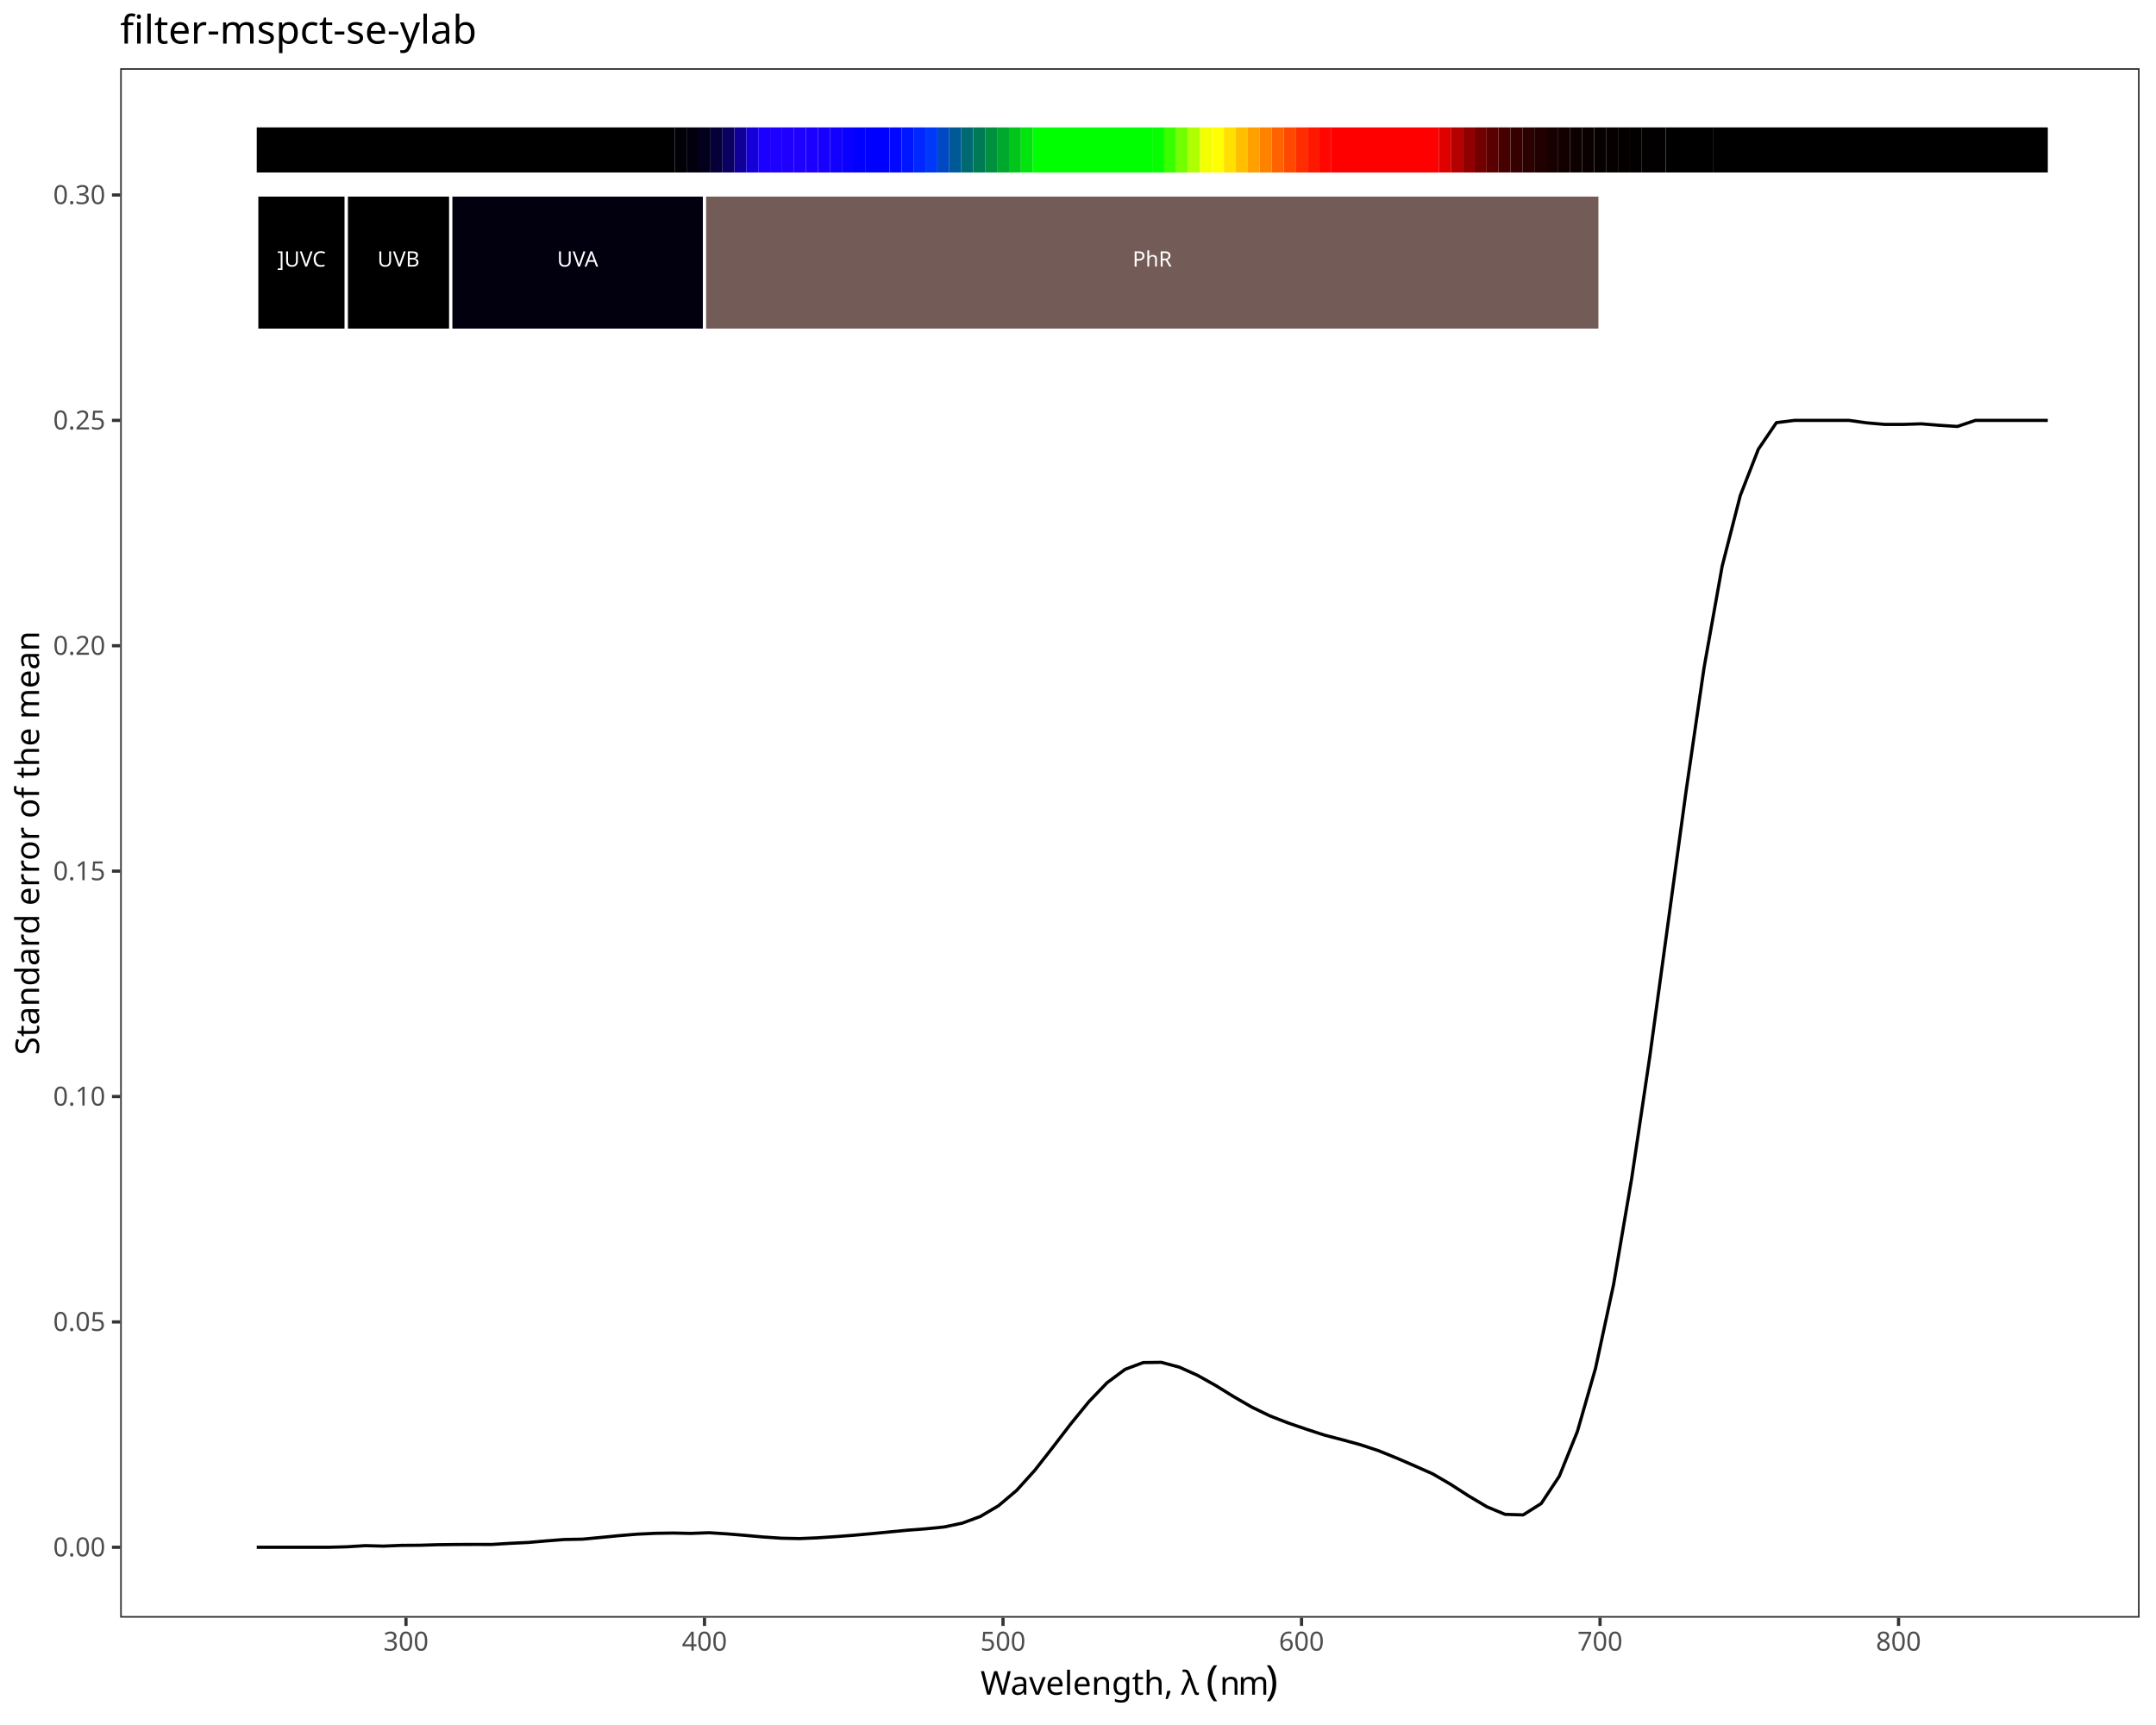
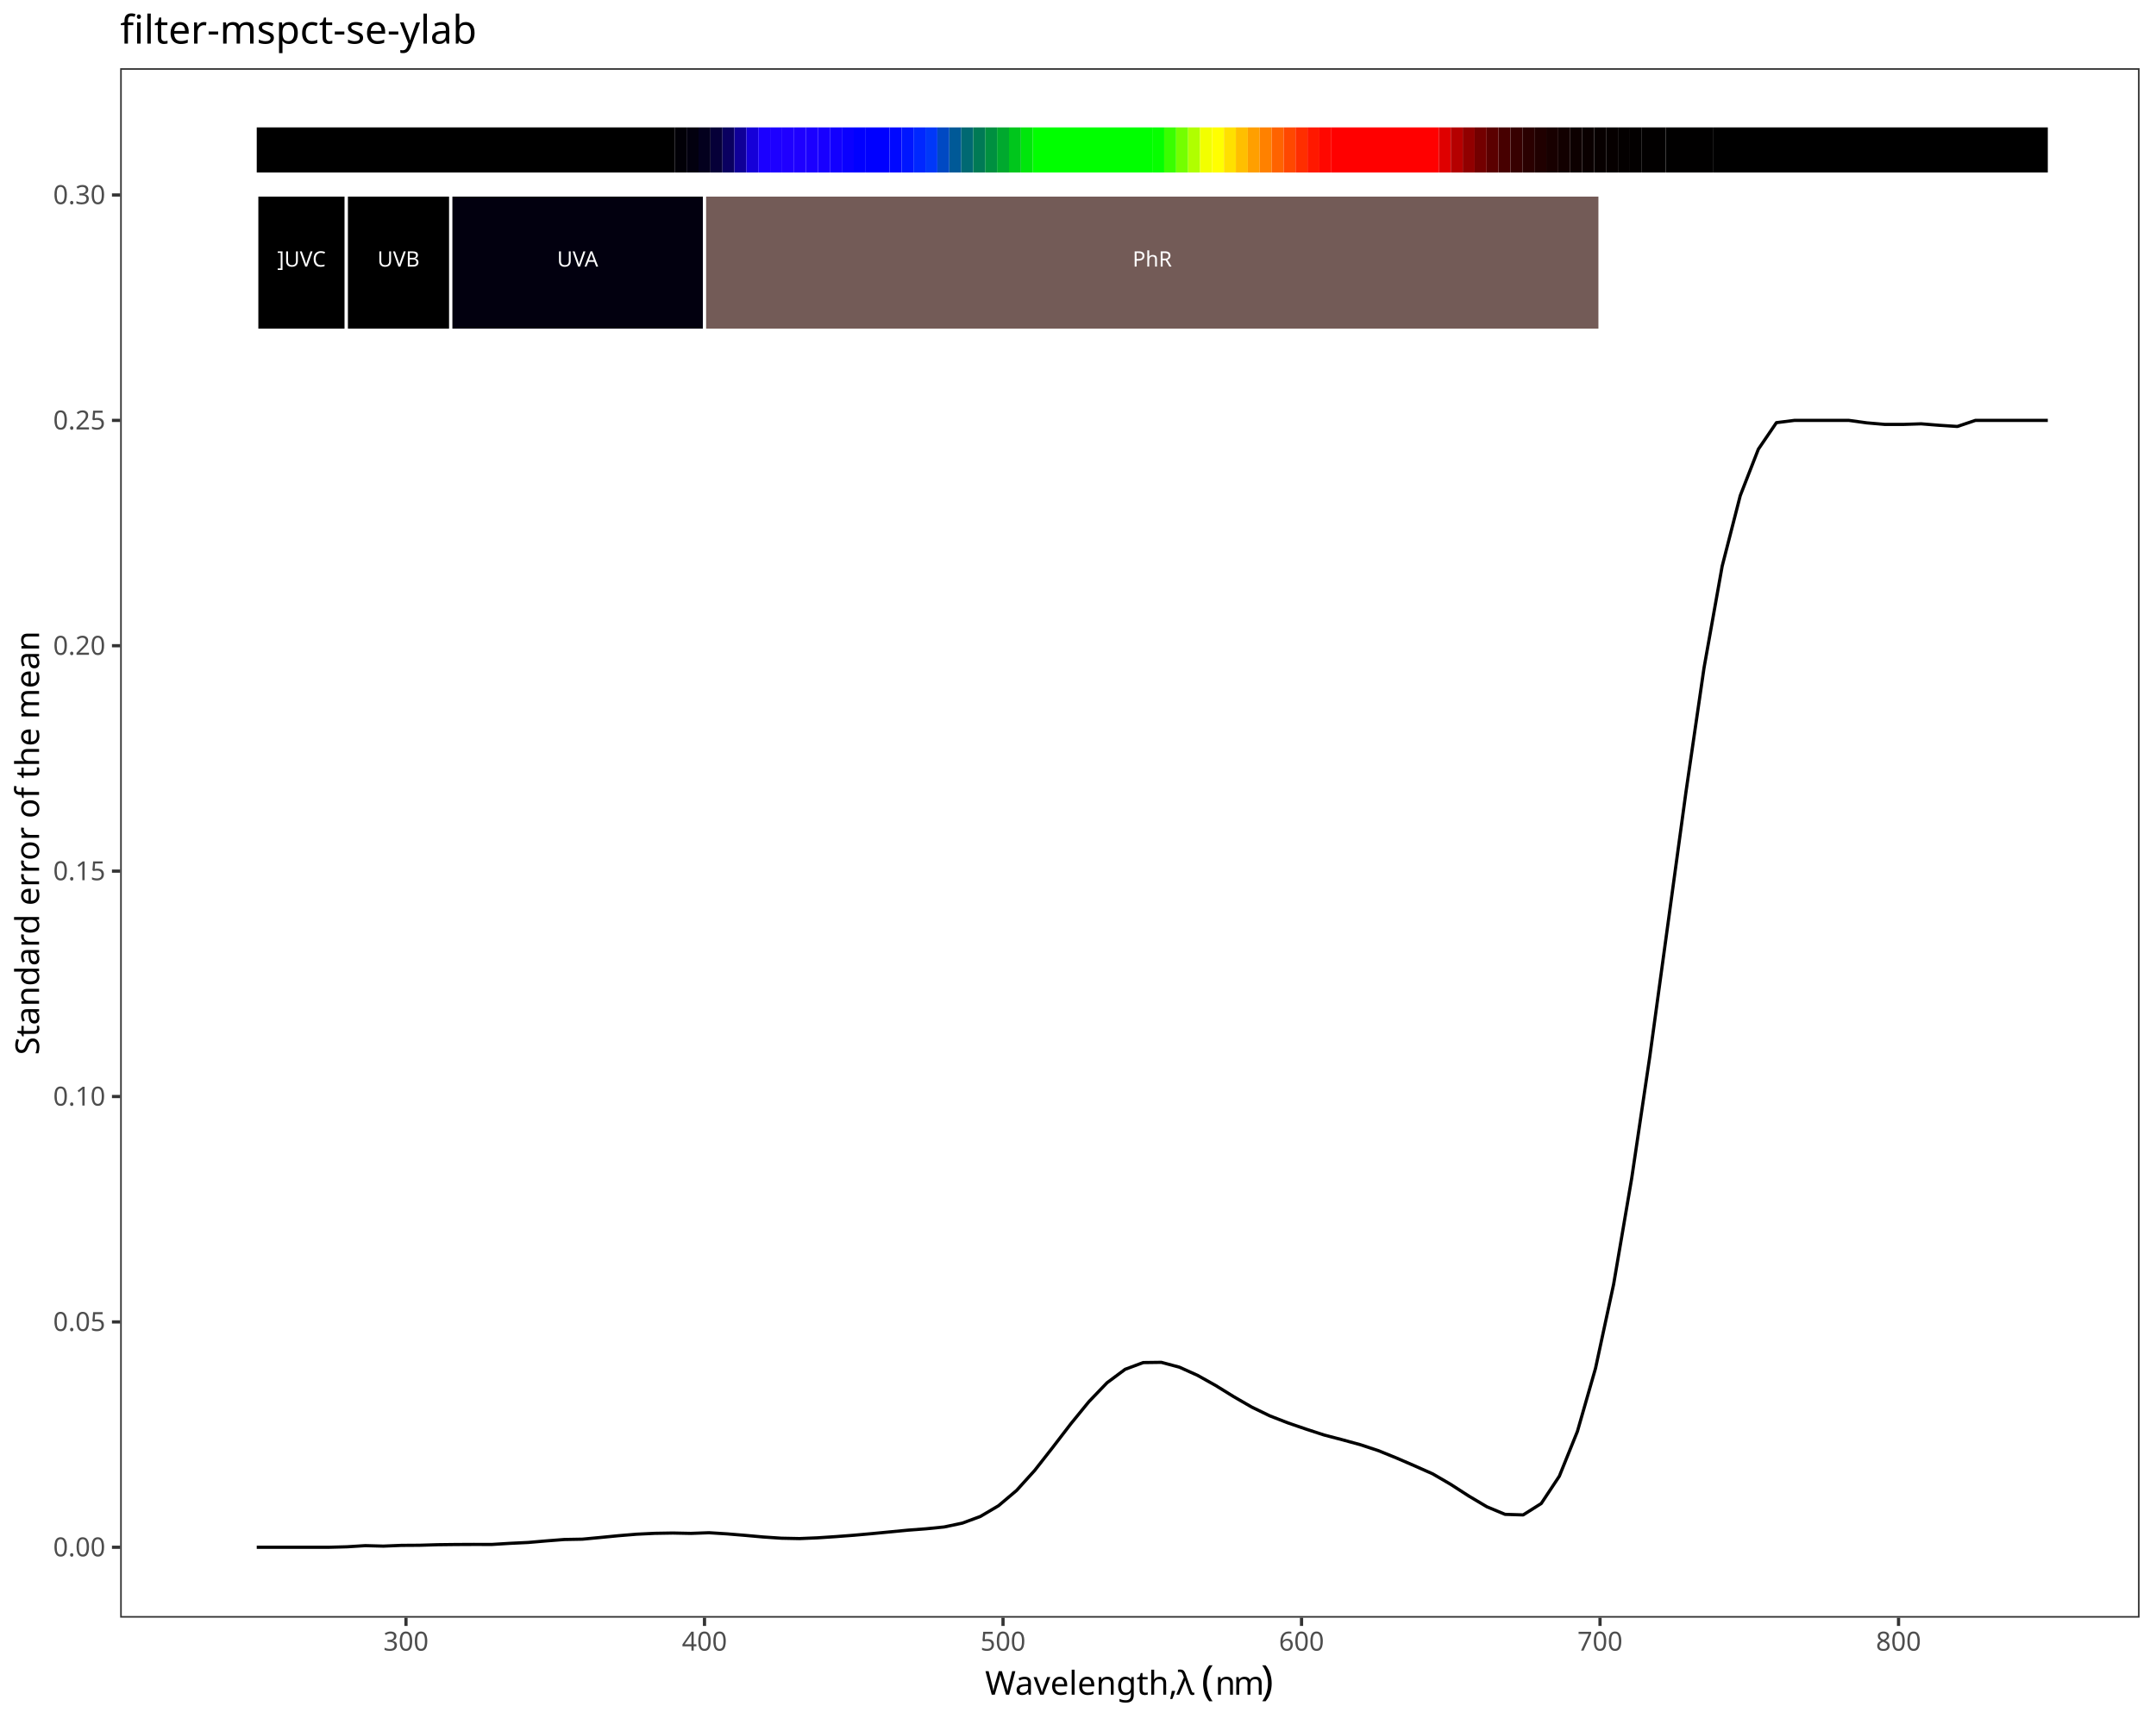
<svg xmlns="http://www.w3.org/2000/svg" class="svglite" data-engine-version="2.0" width="720.00pt" height="576.00pt" viewBox="0 0 720.00 576.00">
  <defs>
    <style type="text/css">
    .svglite line, .svglite polyline, .svglite polygon, .svglite path, .svglite rect, .svglite circle {
      fill: none;
      stroke: #000000;
      stroke-linecap: round;
      stroke-linejoin: round;
      stroke-miterlimit: 10.00;
    }
  </style>
  </defs>
  <rect width="100%" height="100%" style="stroke: none; fill: #FFFFFF;" />
  <defs>
    <clipPath id="cpMC4wMHw3MjAuMDB8MC4wMHw1NzYuMDA=">
      <rect x="0.00" y="0.00" width="720.00" height="576.00" />
    </clipPath>
  </defs>
  <g clip-path="url(#cpMC4wMHw3MjAuMDB8MC4wMHw1NzYuMDA=)">
    <rect x="0.00" y="0.00" width="720.00" height="576.00" style="stroke-width: 1.07; stroke: #FFFFFF; fill: #FFFFFF;" />
  </g>
  <defs>
    <clipPath id="cpNDAuMTN8NzE0LjUyfDIyLjc4fDU0MC4xNw==">
      <rect x="40.13" y="22.78" width="674.39" height="517.38" />
    </clipPath>
  </defs>
  <g clip-path="url(#cpNDAuMTN8NzE0LjUyfDIyLjc4fDU0MC4xNw==)">
    <rect x="40.13" y="22.78" width="674.39" height="517.38" style="stroke-width: 1.07; stroke: none; fill: #FFFFFF;" />
    <polyline points="85.74,516.65 91.78,516.65 97.82,516.65 103.87,516.65 109.91,516.65 115.95,516.49 121.99,516.11 128.03,516.27 134.07,516.02 140.12,515.98 146.16,515.80 152.20,515.73 158.24,515.70 164.28,515.71 170.32,515.34 176.37,515.05 182.41,514.53 188.45,514.06 194.49,513.95 200.53,513.38 206.57,512.79 212.62,512.29 218.66,512.00 224.70,511.90 230.74,512.02 236.78,511.80 242.82,512.18 248.87,512.68 254.91,513.22 260.95,513.63 266.99,513.75 273.03,513.50 279.07,513.10 285.12,512.64 291.16,512.10 297.20,511.52 303.24,510.94 309.28,510.48 315.32,509.87 321.37,508.59 327.41,506.36 333.45,502.79 339.49,497.68 345.53,491.00 351.57,483.29 357.62,475.41 363.66,468.01 369.70,461.72 375.74,457.23 381.78,454.98 387.82,454.90 393.87,456.52 399.91,459.24 405.95,462.62 411.99,466.36 418.03,469.85 424.07,472.78 430.12,475.13 436.16,477.20 442.20,479.17 448.24,480.75 454.28,482.40 460.32,484.39 466.37,486.85 472.41,489.46 478.45,492.14 484.49,495.66 490.53,499.56 496.57,503.14 502.62,505.66 508.66,505.85 514.70,502.04 520.74,492.92 526.78,477.96 532.82,456.92 538.87,428.85 544.91,393.45 550.95,352.81 556.99,308.68 563.03,264.45 569.07,222.96 575.12,189.06 581.16,165.50 587.20,150.00 593.24,141.13 599.28,140.37 605.32,140.37 611.37,140.37 617.41,140.37 623.45,141.20 629.49,141.72 635.53,141.72 641.57,141.52 647.62,142.01 653.66,142.40 659.70,140.37 665.74,140.37 671.78,140.37 677.82,140.37 683.87,140.37 " style="stroke-width: 1.07; stroke-linecap: butt;" />
    <rect x="85.74" y="42.54" width="139.56" height="15.05" style="stroke-width: 1.07; stroke: none; stroke-linecap: butt; stroke-linejoin: miter; fill: #000000;" />
    <rect x="225.30" y="42.54" width="3.99" height="15.05" style="stroke-width: 1.07; stroke: none; stroke-linecap: butt; stroke-linejoin: miter; fill: #010007;" />
    <rect x="229.29" y="42.54" width="3.99" height="15.05" style="stroke-width: 1.07; stroke: none; stroke-linecap: butt; stroke-linejoin: miter; fill: #02000F;" />
    <rect x="233.28" y="42.54" width="3.99" height="15.05" style="stroke-width: 1.07; stroke: none; stroke-linecap: butt; stroke-linejoin: miter; fill: #03001E;" />
    <rect x="237.27" y="42.54" width="3.99" height="15.05" style="stroke-width: 1.07; stroke: none; stroke-linecap: butt; stroke-linejoin: miter; fill: #060038;" />
    <rect x="241.25" y="42.54" width="3.99" height="15.05" style="stroke-width: 1.07; stroke: none; stroke-linecap: butt; stroke-linejoin: miter; fill: #0A0060;" />
    <rect x="245.24" y="42.54" width="3.99" height="15.05" style="stroke-width: 1.07; stroke: none; stroke-linecap: butt; stroke-linejoin: miter; fill: #100098;" />
    <rect x="249.23" y="42.54" width="3.99" height="15.05" style="stroke-width: 1.07; stroke: none; stroke-linecap: butt; stroke-linejoin: miter; fill: #1600D9;" />
    <rect x="253.22" y="42.54" width="3.99" height="15.05" style="stroke-width: 1.07; stroke: none; stroke-linecap: butt; stroke-linejoin: miter; fill: #1B00FF;" />
    <rect x="257.20" y="42.54" width="3.99" height="15.05" style="stroke-width: 1.07; stroke: none; stroke-linecap: butt; stroke-linejoin: miter; fill: #1D00FF;" />
    <rect x="261.19" y="42.54" width="3.99" height="15.05" style="stroke-width: 1.07; stroke: none; stroke-linecap: butt; stroke-linejoin: miter; fill: #1F00FF;" />
    <rect x="265.18" y="42.54" width="3.99" height="15.05" style="stroke-width: 1.07; stroke: none; stroke-linecap: butt; stroke-linejoin: miter; fill: #1E00FF;" />
    <rect x="269.17" y="42.54" width="3.99" height="15.05" style="stroke-width: 1.07; stroke: none; stroke-linecap: butt; stroke-linejoin: miter; fill: #1B00FF;" />
    <rect x="273.15" y="42.54" width="3.99" height="15.05" style="stroke-width: 1.07; stroke: none; stroke-linecap: butt; stroke-linejoin: miter; fill: #1800FF;" />
    <rect x="277.14" y="42.54" width="3.99" height="15.05" style="stroke-width: 1.07; stroke: none; stroke-linecap: butt; stroke-linejoin: miter; fill: #1200FF;" />
    <rect x="281.13" y="42.54" width="3.99" height="15.05" style="stroke-width: 1.07; stroke: none; stroke-linecap: butt; stroke-linejoin: miter; fill: #0A00FF;" />
    <rect x="285.12" y="42.54" width="3.99" height="15.05" style="stroke-width: 1.07; stroke: none; stroke-linecap: butt; stroke-linejoin: miter; fill: #0100FF;" />
    <rect x="289.10" y="42.54" width="7.98" height="15.05" style="stroke-width: 1.07; stroke: none; stroke-linecap: butt; stroke-linejoin: miter; fill: #0000FF;" />
    <rect x="297.08" y="42.54" width="3.99" height="15.05" style="stroke-width: 1.07; stroke: none; stroke-linecap: butt; stroke-linejoin: miter; fill: #0008FF;" />
    <rect x="301.07" y="42.54" width="3.99" height="15.05" style="stroke-width: 1.07; stroke: none; stroke-linecap: butt; stroke-linejoin: miter; fill: #0016FF;" />
    <rect x="305.05" y="42.54" width="3.99" height="15.05" style="stroke-width: 1.07; stroke: none; stroke-linecap: butt; stroke-linejoin: miter; fill: #0027FF;" />
    <rect x="309.04" y="42.54" width="3.99" height="15.05" style="stroke-width: 1.07; stroke: none; stroke-linecap: butt; stroke-linejoin: miter; fill: #0038F9;" />
    <rect x="313.03" y="42.54" width="3.99" height="15.05" style="stroke-width: 1.07; stroke: none; stroke-linecap: butt; stroke-linejoin: miter; fill: #0049C3;" />
    <rect x="317.02" y="42.54" width="3.99" height="15.05" style="stroke-width: 1.07; stroke: none; stroke-linecap: butt; stroke-linejoin: miter; fill: #005997;" />
    <rect x="321.00" y="42.54" width="3.99" height="15.05" style="stroke-width: 1.07; stroke: none; stroke-linecap: butt; stroke-linejoin: miter; fill: #006972;" />
    <rect x="324.99" y="42.54" width="3.99" height="15.05" style="stroke-width: 1.07; stroke: none; stroke-linecap: butt; stroke-linejoin: miter; fill: #007A55;" />
    <rect x="328.98" y="42.54" width="3.99" height="15.05" style="stroke-width: 1.07; stroke: none; stroke-linecap: butt; stroke-linejoin: miter; fill: #009040;" />
    <rect x="332.97" y="42.54" width="3.99" height="15.05" style="stroke-width: 1.07; stroke: none; stroke-linecap: butt; stroke-linejoin: miter; fill: #00A92E;" />
    <rect x="336.95" y="42.54" width="3.99" height="15.05" style="stroke-width: 1.07; stroke: none; stroke-linecap: butt; stroke-linejoin: miter; fill: #00C61C;" />
    <rect x="340.94" y="42.54" width="3.99" height="15.05" style="stroke-width: 1.07; stroke: none; stroke-linecap: butt; stroke-linejoin: miter; fill: #00E60C;" />
    <rect x="344.93" y="42.54" width="39.88" height="15.05" style="stroke-width: 1.07; stroke: none; stroke-linecap: butt; stroke-linejoin: miter; fill: #00FF00;" />
    <rect x="384.80" y="42.54" width="3.99" height="15.05" style="stroke-width: 1.07; stroke: none; stroke-linecap: butt; stroke-linejoin: miter; fill: #06FF00;" />
    <rect x="388.79" y="42.54" width="3.99" height="15.05" style="stroke-width: 1.07; stroke: none; stroke-linecap: butt; stroke-linejoin: miter; fill: #3AFF00;" />
    <rect x="392.78" y="42.54" width="3.99" height="15.05" style="stroke-width: 1.07; stroke: none; stroke-linecap: butt; stroke-linejoin: miter; fill: #74FF00;" />
    <rect x="396.77" y="42.54" width="3.99" height="15.05" style="stroke-width: 1.07; stroke: none; stroke-linecap: butt; stroke-linejoin: miter; fill: #B0FF00;" />
    <rect x="400.75" y="42.54" width="3.99" height="15.05" style="stroke-width: 1.07; stroke: none; stroke-linecap: butt; stroke-linejoin: miter; fill: #F2FF00;" />
    <rect x="404.74" y="42.54" width="3.99" height="15.05" style="stroke-width: 1.07; stroke: none; stroke-linecap: butt; stroke-linejoin: miter; fill: #FFFF00;" />
    <rect x="408.73" y="42.54" width="3.99" height="15.05" style="stroke-width: 1.07; stroke: none; stroke-linecap: butt; stroke-linejoin: miter; fill: #FFE000;" />
    <rect x="412.72" y="42.54" width="3.99" height="15.05" style="stroke-width: 1.07; stroke: none; stroke-linecap: butt; stroke-linejoin: miter; fill: #FFBF00;" />
    <rect x="416.70" y="42.54" width="3.99" height="15.05" style="stroke-width: 1.07; stroke: none; stroke-linecap: butt; stroke-linejoin: miter; fill: #FF9F00;" />
    <rect x="420.69" y="42.54" width="3.99" height="15.05" style="stroke-width: 1.07; stroke: none; stroke-linecap: butt; stroke-linejoin: miter; fill: #FF8100;" />
    <rect x="424.68" y="42.54" width="3.99" height="15.05" style="stroke-width: 1.07; stroke: none; stroke-linecap: butt; stroke-linejoin: miter; fill: #FF6300;" />
    <rect x="428.67" y="42.54" width="3.99" height="15.05" style="stroke-width: 1.07; stroke: none; stroke-linecap: butt; stroke-linejoin: miter; fill: #FF4800;" />
    <rect x="432.65" y="42.54" width="3.99" height="15.05" style="stroke-width: 1.07; stroke: none; stroke-linecap: butt; stroke-linejoin: miter; fill: #FF2E00;" />
    <rect x="436.64" y="42.54" width="3.99" height="15.05" style="stroke-width: 1.07; stroke: none; stroke-linecap: butt; stroke-linejoin: miter; fill: #FF1800;" />
    <rect x="440.63" y="42.54" width="3.99" height="15.05" style="stroke-width: 1.07; stroke: none; stroke-linecap: butt; stroke-linejoin: miter; fill: #FF0700;" />
    <rect x="444.62" y="42.54" width="35.89" height="15.05" style="stroke-width: 1.07; stroke: none; stroke-linecap: butt; stroke-linejoin: miter; fill: #FF0000;" />
    <rect x="480.50" y="42.54" width="3.99" height="15.05" style="stroke-width: 1.07; stroke: none; stroke-linecap: butt; stroke-linejoin: miter; fill: #DF0000;" />
    <rect x="484.49" y="42.54" width="3.99" height="15.05" style="stroke-width: 1.07; stroke: none; stroke-linecap: butt; stroke-linejoin: miter; fill: #B50000;" />
    <rect x="488.48" y="42.54" width="3.99" height="15.05" style="stroke-width: 1.07; stroke: none; stroke-linecap: butt; stroke-linejoin: miter; fill: #910000;" />
    <rect x="492.47" y="42.54" width="3.99" height="15.05" style="stroke-width: 1.07; stroke: none; stroke-linecap: butt; stroke-linejoin: miter; fill: #730000;" />
    <rect x="496.45" y="42.54" width="3.99" height="15.05" style="stroke-width: 1.07; stroke: none; stroke-linecap: butt; stroke-linejoin: miter; fill: #5B0000;" />
    <rect x="500.44" y="42.54" width="3.99" height="15.05" style="stroke-width: 1.07; stroke: none; stroke-linecap: butt; stroke-linejoin: miter; fill: #470000;" />
    <rect x="504.43" y="42.54" width="3.99" height="15.05" style="stroke-width: 1.07; stroke: none; stroke-linecap: butt; stroke-linejoin: miter; fill: #370000;" />
    <rect x="508.42" y="42.54" width="3.99" height="15.05" style="stroke-width: 1.07; stroke: none; stroke-linecap: butt; stroke-linejoin: miter; fill: #2A0000;" />
    <rect x="512.40" y="42.54" width="3.99" height="15.05" style="stroke-width: 1.07; stroke: none; stroke-linecap: butt; stroke-linejoin: miter; fill: #200000;" />
    <rect x="516.39" y="42.54" width="3.99" height="15.05" style="stroke-width: 1.07; stroke: none; stroke-linecap: butt; stroke-linejoin: miter; fill: #180000;" />
    <rect x="520.38" y="42.54" width="3.99" height="15.05" style="stroke-width: 1.07; stroke: none; stroke-linecap: butt; stroke-linejoin: miter; fill: #120000;" />
    <rect x="524.37" y="42.54" width="3.99" height="15.05" style="stroke-width: 1.07; stroke: none; stroke-linecap: butt; stroke-linejoin: miter; fill: #0D0000;" />
    <rect x="528.35" y="42.54" width="3.99" height="15.05" style="stroke-width: 1.07; stroke: none; stroke-linecap: butt; stroke-linejoin: miter; fill: #0A0000;" />
    <rect x="532.34" y="42.54" width="3.99" height="15.05" style="stroke-width: 1.07; stroke: none; stroke-linecap: butt; stroke-linejoin: miter; fill: #070000;" />
    <rect x="536.33" y="42.54" width="3.99" height="15.05" style="stroke-width: 1.07; stroke: none; stroke-linecap: butt; stroke-linejoin: miter; fill: #060000;" />
    <rect x="540.32" y="42.54" width="3.99" height="15.05" style="stroke-width: 1.07; stroke: none; stroke-linecap: butt; stroke-linejoin: miter; fill: #040000;" />
    <rect x="544.30" y="42.54" width="3.99" height="15.05" style="stroke-width: 1.07; stroke: none; stroke-linecap: butt; stroke-linejoin: miter; fill: #030000;" />
    <rect x="548.29" y="42.54" width="7.98" height="15.05" style="stroke-width: 1.07; stroke: none; stroke-linecap: butt; stroke-linejoin: miter; fill: #020000;" />
    <rect x="556.27" y="42.54" width="15.95" height="15.05" style="stroke-width: 1.07; stroke: none; stroke-linecap: butt; stroke-linejoin: miter; fill: #010000;" />
    <rect x="572.22" y="42.54" width="111.65" height="15.05" style="stroke-width: 1.07; stroke: none; stroke-linecap: butt; stroke-linejoin: miter; fill: #000000;" />
    <rect x="85.74" y="65.11" width="29.91" height="45.15" style="stroke-width: 1.07; stroke: #FFFFFF; stroke-linecap: butt; stroke-linejoin: miter; fill: #000000;" />
    <rect x="115.65" y="65.11" width="34.89" height="45.15" style="stroke-width: 1.07; stroke: #FFFFFF; stroke-linecap: butt; stroke-linejoin: miter; fill: #000000;" />
    <rect x="150.54" y="65.11" width="84.73" height="45.15" style="stroke-width: 1.07; stroke: #FFFFFF; stroke-linecap: butt; stroke-linejoin: miter; fill: #02000F;" />
    <rect x="235.27" y="65.11" width="299.06" height="45.15" style="stroke-width: 1.07; stroke: #FFFFFF; stroke-linecap: butt; stroke-linejoin: miter; fill: #735B57;" />
    <text x="100.69" y="89.01" text-anchor="middle" style="font-size: 7.11px; fill: #FFFFFF; font-family: sans;" textLength="17.00px" lengthAdjust="spacingAndGlyphs">]UVC</text>
    <text x="133.09" y="89.01" text-anchor="middle" style="font-size: 7.11px; fill: #FFFFFF; font-family: sans;" textLength="14.63px" lengthAdjust="spacingAndGlyphs">UVB</text>
    <text x="192.90" y="89.01" text-anchor="middle" style="font-size: 7.11px; fill: #FFFFFF; font-family: sans;" textLength="14.63px" lengthAdjust="spacingAndGlyphs">UVA</text>
    <text x="384.80" y="89.01" text-anchor="middle" style="font-size: 7.11px; fill: #FFFFFF; font-family: sans;" textLength="13.84px" lengthAdjust="spacingAndGlyphs">PhR</text>
    <rect x="40.13" y="22.78" width="674.39" height="517.38" style="stroke-width: 1.07; stroke: #333333;" />
  </g>
  <g clip-path="url(#cpMC4wMHw3MjAuMDB8MC4wMHw1NzYuMDA=)">
    <text x="35.20" y="519.68" text-anchor="end" style="font-size: 8.80px; fill: #4D4D4D; font-family: sans;" textLength="17.13px" lengthAdjust="spacingAndGlyphs">0.00</text>
    <text x="35.20" y="444.42" text-anchor="end" style="font-size: 8.80px; fill: #4D4D4D; font-family: sans;" textLength="17.13px" lengthAdjust="spacingAndGlyphs">0.05</text>
    <text x="35.20" y="369.17" text-anchor="end" style="font-size: 8.80px; fill: #4D4D4D; font-family: sans;" textLength="17.13px" lengthAdjust="spacingAndGlyphs">0.10</text>
    <text x="35.20" y="293.91" text-anchor="end" style="font-size: 8.80px; fill: #4D4D4D; font-family: sans;" textLength="17.13px" lengthAdjust="spacingAndGlyphs">0.15</text>
    <text x="35.20" y="218.65" text-anchor="end" style="font-size: 8.80px; fill: #4D4D4D; font-family: sans;" textLength="17.13px" lengthAdjust="spacingAndGlyphs">0.20</text>
    <text x="35.20" y="143.40" text-anchor="end" style="font-size: 8.80px; fill: #4D4D4D; font-family: sans;" textLength="17.13px" lengthAdjust="spacingAndGlyphs">0.25</text>
    <text x="35.20" y="68.14" text-anchor="end" style="font-size: 8.80px; fill: #4D4D4D; font-family: sans;" textLength="17.13px" lengthAdjust="spacingAndGlyphs">0.30</text>
    <polyline points="37.39,516.65 40.13,516.65 " style="stroke-width: 1.07; stroke: #333333; stroke-linecap: butt;" />
    <polyline points="37.39,441.40 40.13,441.40 " style="stroke-width: 1.07; stroke: #333333; stroke-linecap: butt;" />
    <polyline points="37.39,366.14 40.13,366.14 " style="stroke-width: 1.07; stroke: #333333; stroke-linecap: butt;" />
    <polyline points="37.39,290.88 40.13,290.88 " style="stroke-width: 1.07; stroke: #333333; stroke-linecap: butt;" />
    <polyline points="37.39,215.62 40.13,215.62 " style="stroke-width: 1.07; stroke: #333333; stroke-linecap: butt;" />
    <polyline points="37.39,140.37 40.13,140.37 " style="stroke-width: 1.07; stroke: #333333; stroke-linecap: butt;" />
    <polyline points="37.39,65.11 40.13,65.11 " style="stroke-width: 1.07; stroke: #333333; stroke-linecap: butt;" />
    <polyline points="135.58,542.91 135.58,540.17 " style="stroke-width: 1.07; stroke: #333333; stroke-linecap: butt;" />
    <polyline points="235.27,542.91 235.27,540.17 " style="stroke-width: 1.07; stroke: #333333; stroke-linecap: butt;" />
    <polyline points="334.96,542.91 334.96,540.17 " style="stroke-width: 1.07; stroke: #333333; stroke-linecap: butt;" />
    <polyline points="434.65,542.91 434.65,540.17 " style="stroke-width: 1.07; stroke: #333333; stroke-linecap: butt;" />
    <polyline points="534.33,542.91 534.33,540.17 " style="stroke-width: 1.07; stroke: #333333; stroke-linecap: butt;" />
    <polyline points="634.02,542.91 634.02,540.17 " style="stroke-width: 1.07; stroke: #333333; stroke-linecap: butt;" />
    <text x="135.58" y="551.16" text-anchor="middle" style="font-size: 8.80px; fill: #4D4D4D; font-family: sans;" textLength="14.68px" lengthAdjust="spacingAndGlyphs">300</text>
    <text x="235.27" y="551.16" text-anchor="middle" style="font-size: 8.80px; fill: #4D4D4D; font-family: sans;" textLength="14.68px" lengthAdjust="spacingAndGlyphs">400</text>
    <text x="334.96" y="551.16" text-anchor="middle" style="font-size: 8.80px; fill: #4D4D4D; font-family: sans;" textLength="14.68px" lengthAdjust="spacingAndGlyphs">500</text>
    <text x="434.65" y="551.16" text-anchor="middle" style="font-size: 8.80px; fill: #4D4D4D; font-family: sans;" textLength="14.68px" lengthAdjust="spacingAndGlyphs">600</text>
    <text x="534.33" y="551.16" text-anchor="middle" style="font-size: 8.80px; fill: #4D4D4D; font-family: sans;" textLength="14.68px" lengthAdjust="spacingAndGlyphs">700</text>
    <text x="634.02" y="551.16" text-anchor="middle" style="font-size: 8.80px; fill: #4D4D4D; font-family: sans;" textLength="14.68px" lengthAdjust="spacingAndGlyphs">800</text>
-     <text x="327.45" y="565.89" style="font-size: 11.00px; font-family: sans;" textLength="64.20px" lengthAdjust="spacingAndGlyphs">Wavelength, </text>
-     <text x="391.66" y="565.89" style="font-size: 11.00px; font-family: sans;" textLength="2.75px" lengthAdjust="spacingAndGlyphs"> </text>
-     <text x="394.41" y="565.89" style="font-size: 11.00px; font-family: sans;" textLength="5.60px" lengthAdjust="spacingAndGlyphs">λ</text>
-     <text x="400.01" y="565.89" style="font-size: 11.00px; font-family: sans;" textLength="2.75px" lengthAdjust="spacingAndGlyphs"> </text>
-     <text x="402.77" y="565.89" style="font-size: 13.75px; font-family: sans;" textLength="4.58px" lengthAdjust="spacingAndGlyphs">(</text>
-     <text x="407.34" y="565.89" style="font-size: 11.00px; font-family: sans;" textLength="6.12px" lengthAdjust="spacingAndGlyphs">n</text>
-     <text x="413.46" y="565.89" style="font-size: 11.00px; font-family: sans;" textLength="9.17px" lengthAdjust="spacingAndGlyphs">m</text>
-     <text x="422.63" y="565.89" style="font-size: 13.75px; font-family: sans;" textLength="4.57px" lengthAdjust="spacingAndGlyphs">)</text>
+     <text x="328.98" y="565.89" style="font-size: 11.00px; font-family: sans;" textLength="61.15px" lengthAdjust="spacingAndGlyphs">Wavelength,</text>
+     <text x="390.13" y="565.89" style="font-size: 11.00px; font-family: sans;" textLength="2.75px" lengthAdjust="spacingAndGlyphs"> </text>
+     <text x="392.88" y="565.89" style="font-size: 11.00px; font-family: sans;" textLength="5.60px" lengthAdjust="spacingAndGlyphs">λ</text>
+     <text x="398.49" y="565.89" style="font-size: 11.00px; font-family: sans;" textLength="2.75px" lengthAdjust="spacingAndGlyphs"> </text>
+     <text x="401.24" y="565.89" style="font-size: 13.75px; font-family: sans;" textLength="4.58px" lengthAdjust="spacingAndGlyphs">(</text>
+     <text x="405.82" y="565.89" style="font-size: 11.00px; font-family: sans;" textLength="6.12px" lengthAdjust="spacingAndGlyphs">n</text>
+     <text x="411.93" y="565.89" style="font-size: 11.00px; font-family: sans;" textLength="9.17px" lengthAdjust="spacingAndGlyphs">m</text>
+     <text x="421.10" y="565.89" style="font-size: 13.75px; font-family: sans;" textLength="4.57px" lengthAdjust="spacingAndGlyphs">)</text>
    <text transform="translate(13.05,281.48) rotate(-90)" text-anchor="middle" style="font-size: 11.00px; font-family: sans;" textLength="132.09px" lengthAdjust="spacingAndGlyphs">Standard error of the mean</text>
    <text x="40.13" y="14.56" style="font-size: 13.20px; font-family: sans;" textLength="111.51px" lengthAdjust="spacingAndGlyphs">filter-mspct-se-ylab</text>
  </g>
</svg>
